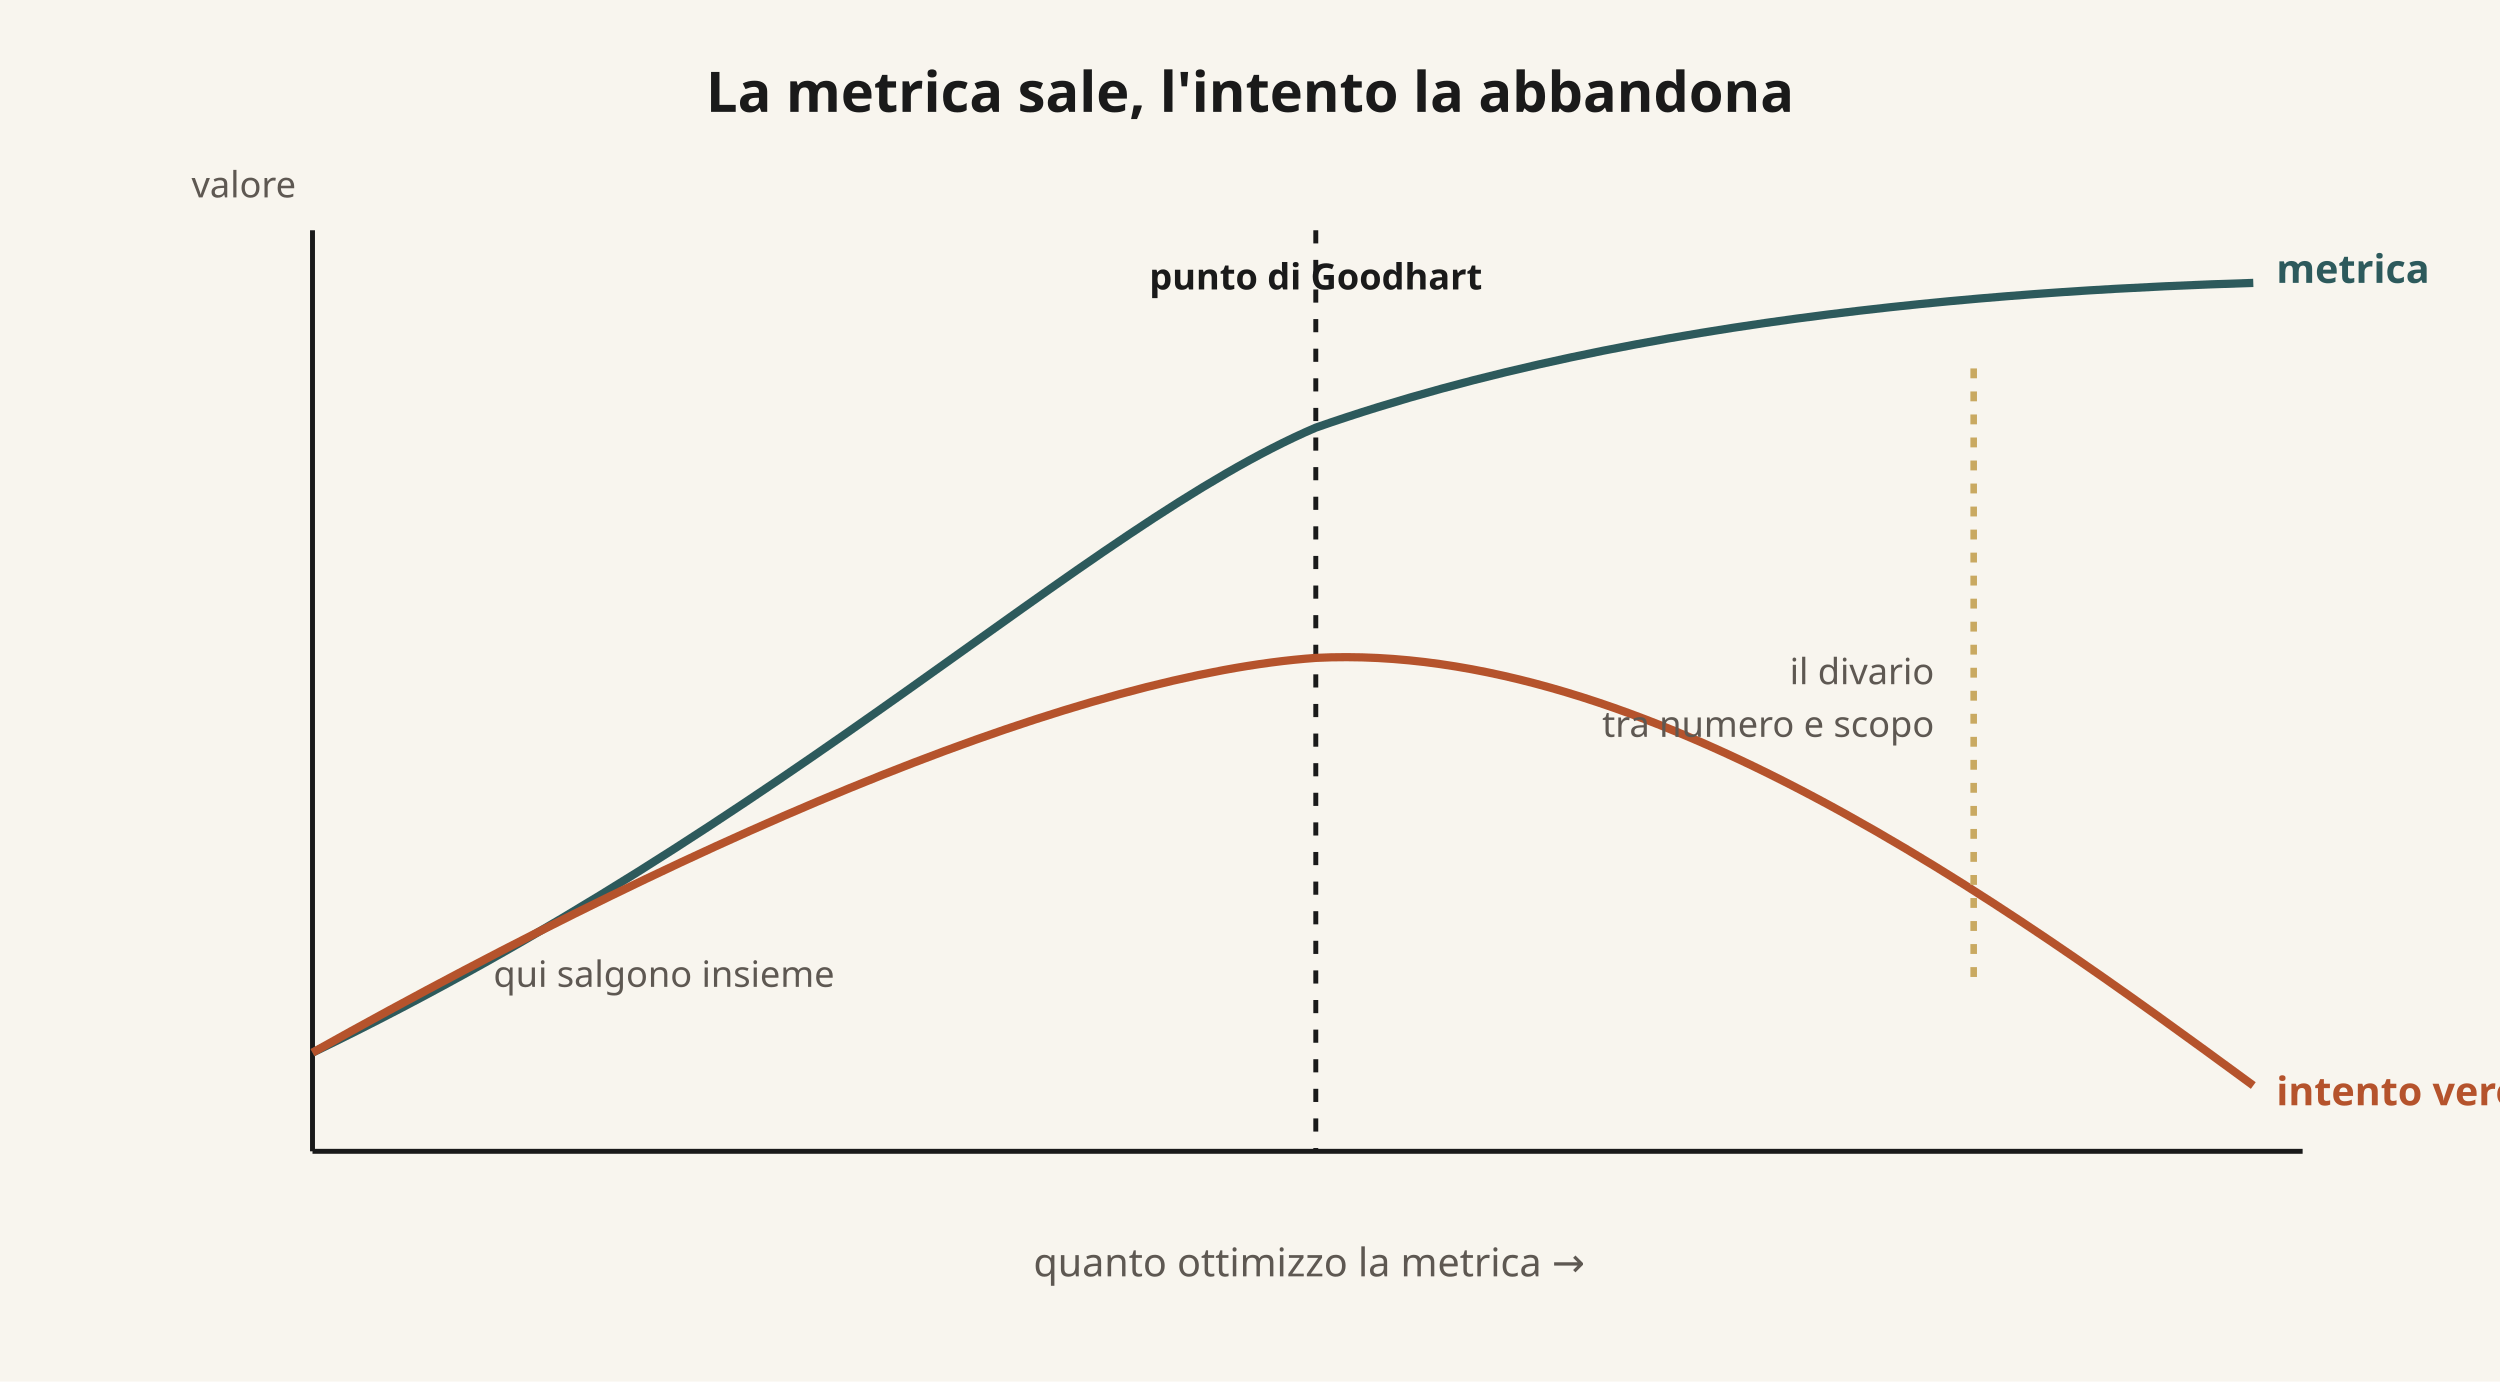
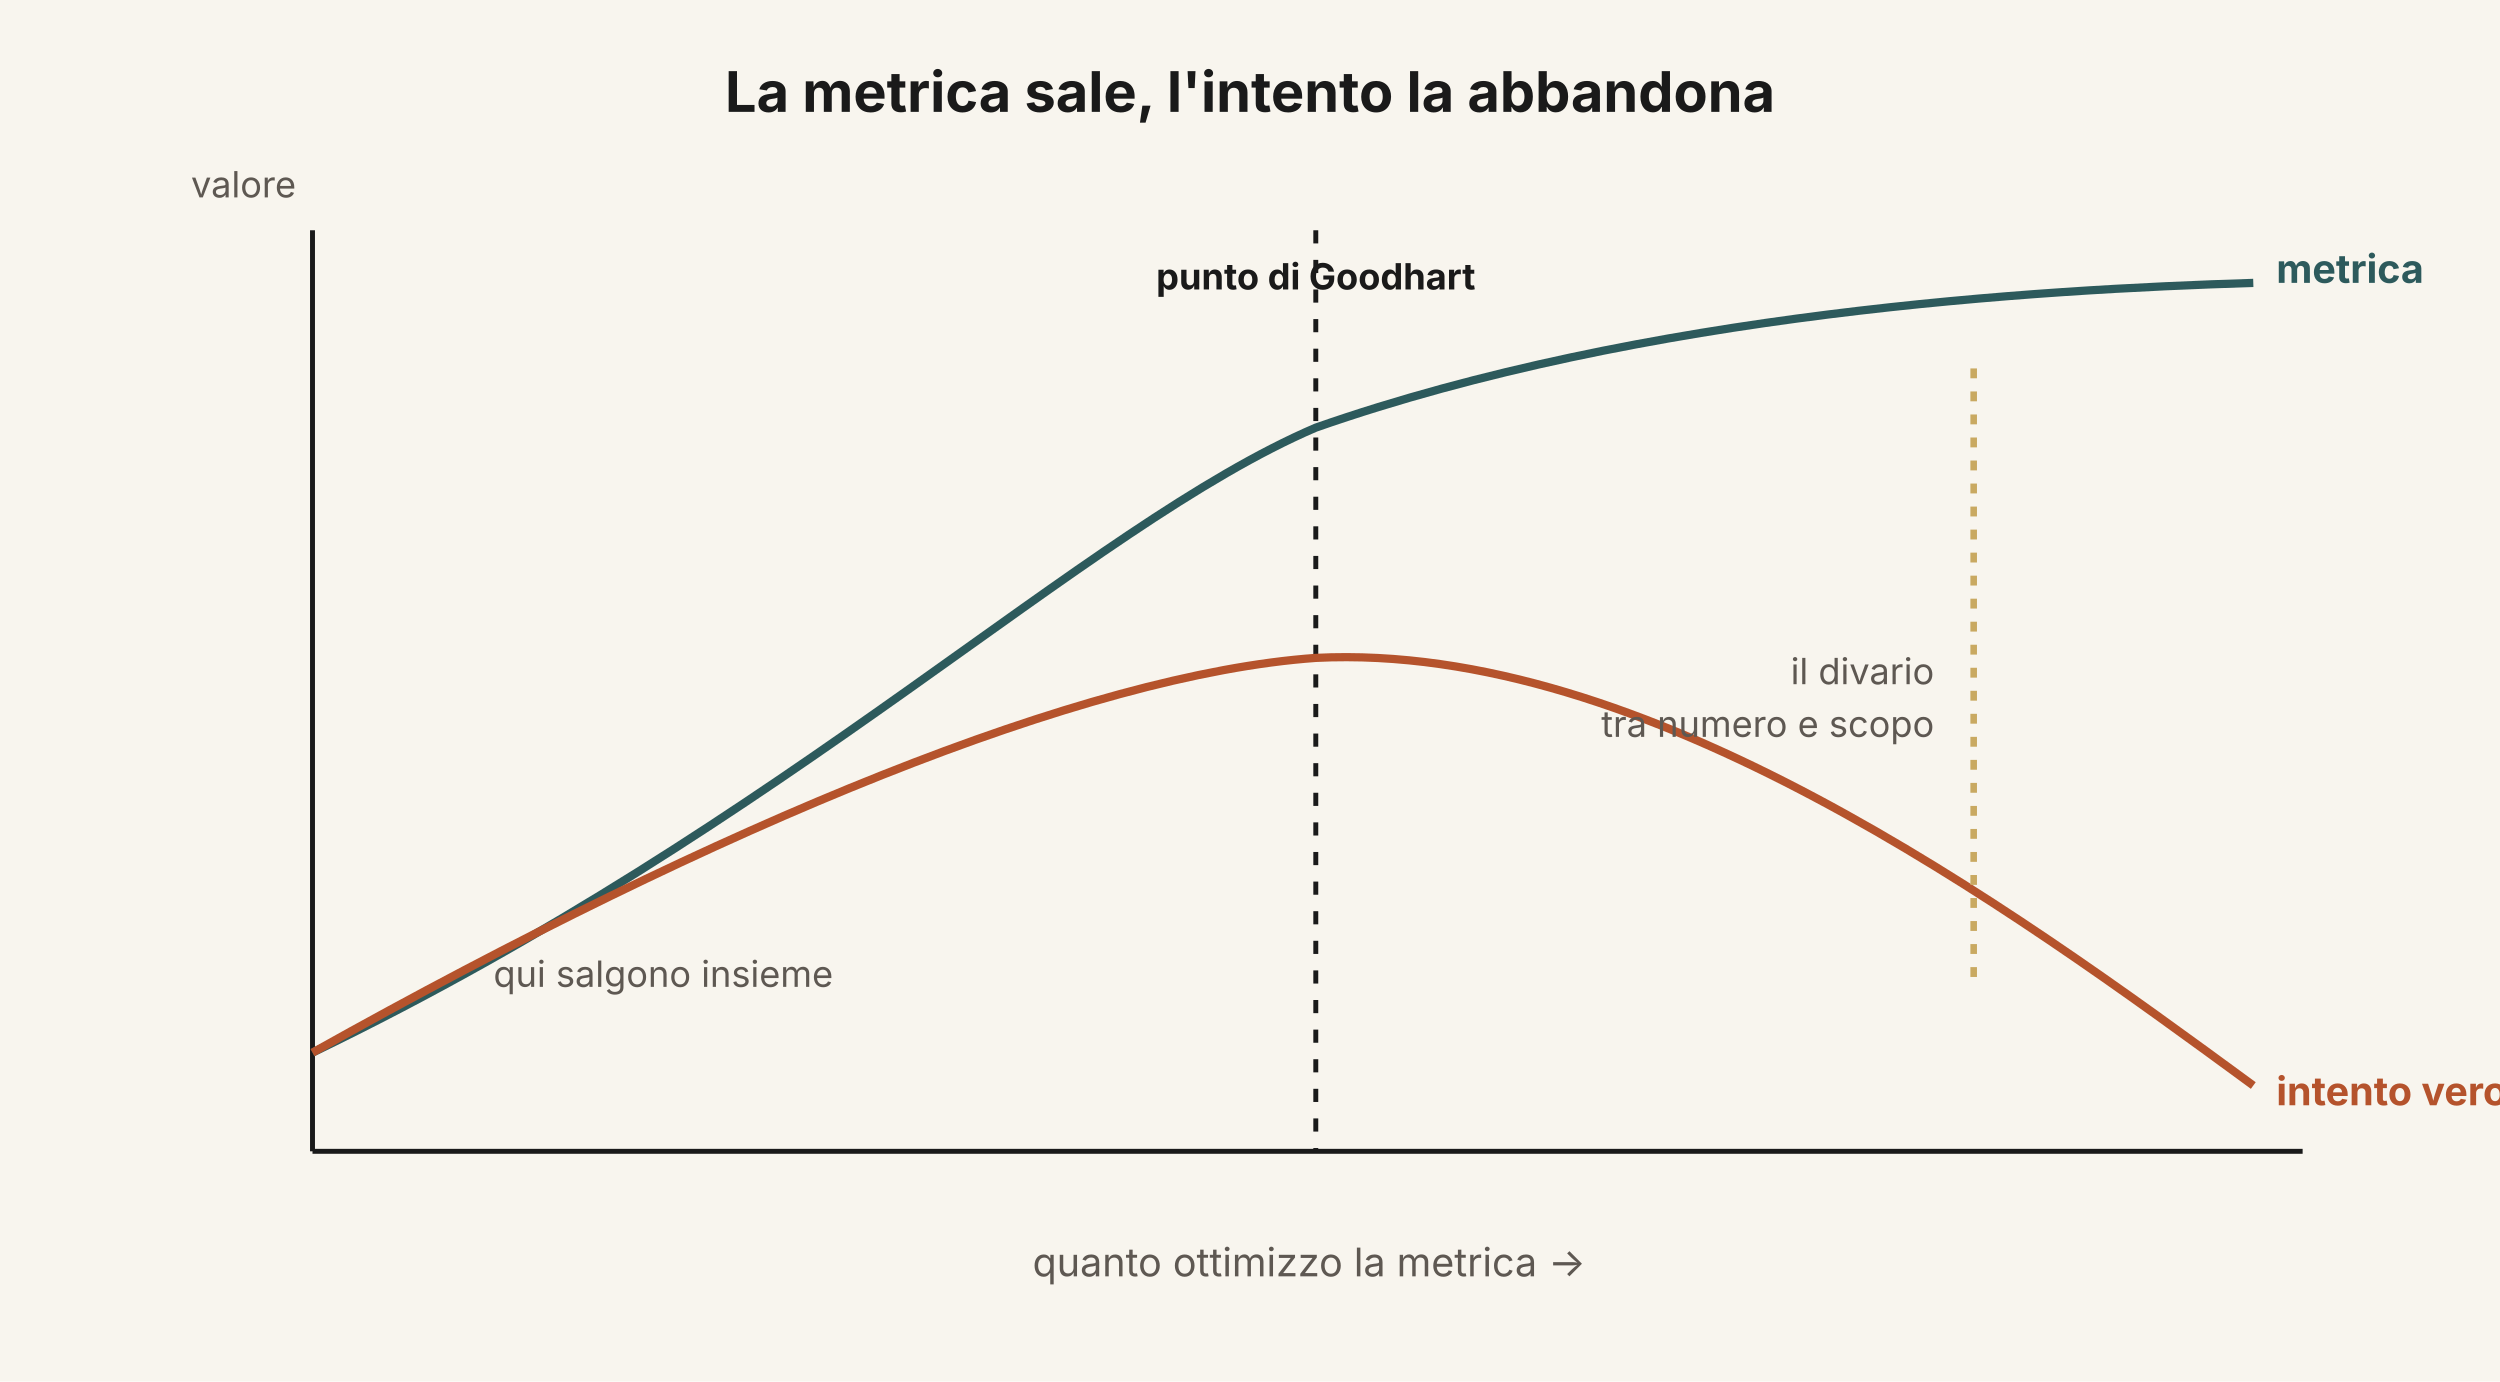
<svg xmlns="http://www.w3.org/2000/svg" viewBox="0 0 760 420" width="100%" role="img" aria-label="Grafico: all'aumentare dell'ottimizzazione la metrica-proxy continua a salire mentre l'obiettivo vero, dopo un punto di divergenza detto punto di Goodhart, comincia a scendere">
  <rect x="0" y="0" width="760" height="420" fill="#F8F5EE" />
-   <text x="380" y="34" text-anchor="middle" font-family="sans-serif" font-size="17" font-weight="bold" fill="#1A1A1A">La metrica sale, l'intento la abbandona</text>
+   <text x="380" y="34" text-anchor="middle" font-family="Inter, system-ui, sans-serif" font-size="17" font-weight="bold" fill="#1A1A1A">La metrica sale, l'intento la abbandona</text>
  <line x1="95" y1="70" x2="95" y2="350" stroke="#1A1A1A" stroke-width="1.5" />
  <line x1="95" y1="350" x2="700" y2="350" stroke="#1A1A1A" stroke-width="1.5" />
-   <text x="90" y="60" text-anchor="end" font-family="sans-serif" font-size="11" fill="#5E5852">valore</text>
-   <text x="398" y="388" text-anchor="middle" font-family="sans-serif" font-size="12" fill="#5E5852">quanto ottimizzo la metrica →</text>
+   <text x="90" y="60" text-anchor="end" font-family="Inter, system-ui, sans-serif" font-size="11" fill="#5E5852">valore</text>
+   <text x="398" y="388" text-anchor="middle" font-family="Inter, system-ui, sans-serif" font-size="12" fill="#5E5852">quanto ottimizzo la metrica →</text>
  <line x1="400" y1="70" x2="400" y2="350" stroke="#1A1A1A" stroke-width="1.5" stroke-dasharray="4 5" />
-   <text x="400" y="88" text-anchor="middle" font-family="sans-serif" font-size="11" font-weight="bold" fill="#1A1A1A">punto di Goodhart</text>
+   <text x="400" y="88" text-anchor="middle" font-family="Inter, system-ui, sans-serif" font-size="11" font-weight="bold" fill="#1A1A1A">punto di Goodhart</text>
  <path d="M 95 320 C 240 250, 330 160, 400 130 C 500 95, 620 88, 685 86" fill="none" stroke="#2D5A5C" stroke-width="2.5" />
-   <text x="692" y="86" font-family="sans-serif" font-size="12" font-weight="bold" fill="#2D5A5C">metrica</text>
+   <text x="692" y="86" font-family="Inter, system-ui, sans-serif" font-size="12" font-weight="bold" fill="#2D5A5C">metrica</text>
  <path d="M 95 320 C 220 250, 330 205, 400 200 C 500 195, 610 275, 685 330" fill="none" stroke="#B5532C" stroke-width="2.5" />
-   <text x="692" y="336" font-family="sans-serif" font-size="12" font-weight="bold" fill="#B5532C">intento vero</text>
+   <text x="692" y="336" font-family="Inter, system-ui, sans-serif" font-size="12" font-weight="bold" fill="#B5532C">intento vero</text>
  <line x1="600" y1="112" x2="600" y2="300" stroke="#C9A961" stroke-width="2" stroke-dasharray="3 4" />
-   <text x="588" y="208" text-anchor="end" font-family="sans-serif" font-size="11" fill="#5E5852">il divario</text>
-   <text x="588" y="224" text-anchor="end" font-family="sans-serif" font-size="11" fill="#5E5852">tra numero e scopo</text>
-   <text x="150" y="300" font-family="sans-serif" font-size="11" fill="#5E5852">qui salgono insieme</text>
+   <text x="588" y="208" text-anchor="end" font-family="Inter, system-ui, sans-serif" font-size="11" fill="#5E5852">il divario</text>
+   <text x="588" y="224" text-anchor="end" font-family="Inter, system-ui, sans-serif" font-size="11" fill="#5E5852">tra numero e scopo</text>
+   <text x="150" y="300" font-family="Inter, system-ui, sans-serif" font-size="11" fill="#5E5852">qui salgono insieme</text>
</svg>
